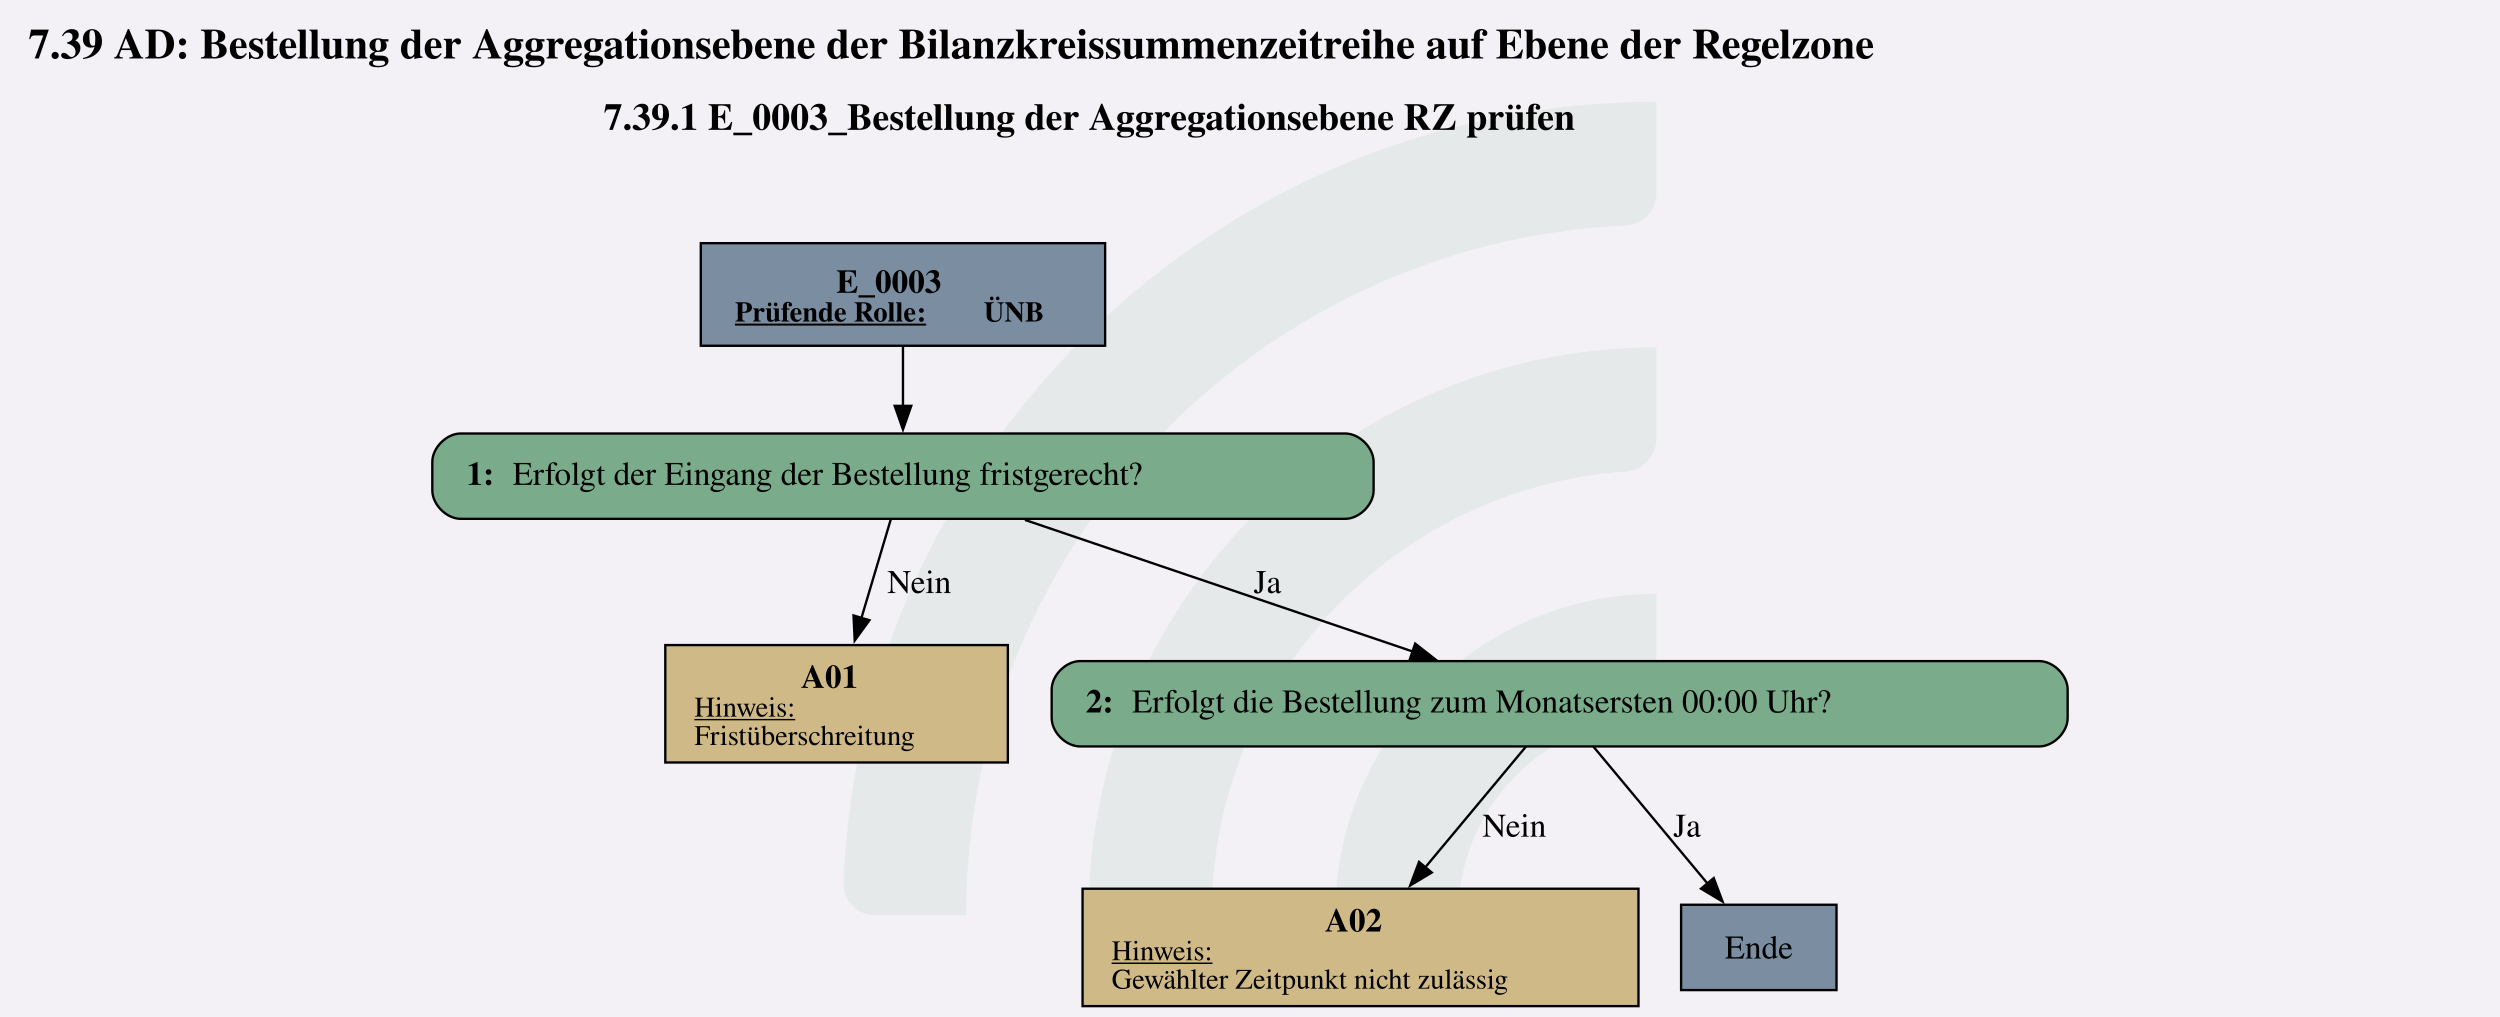
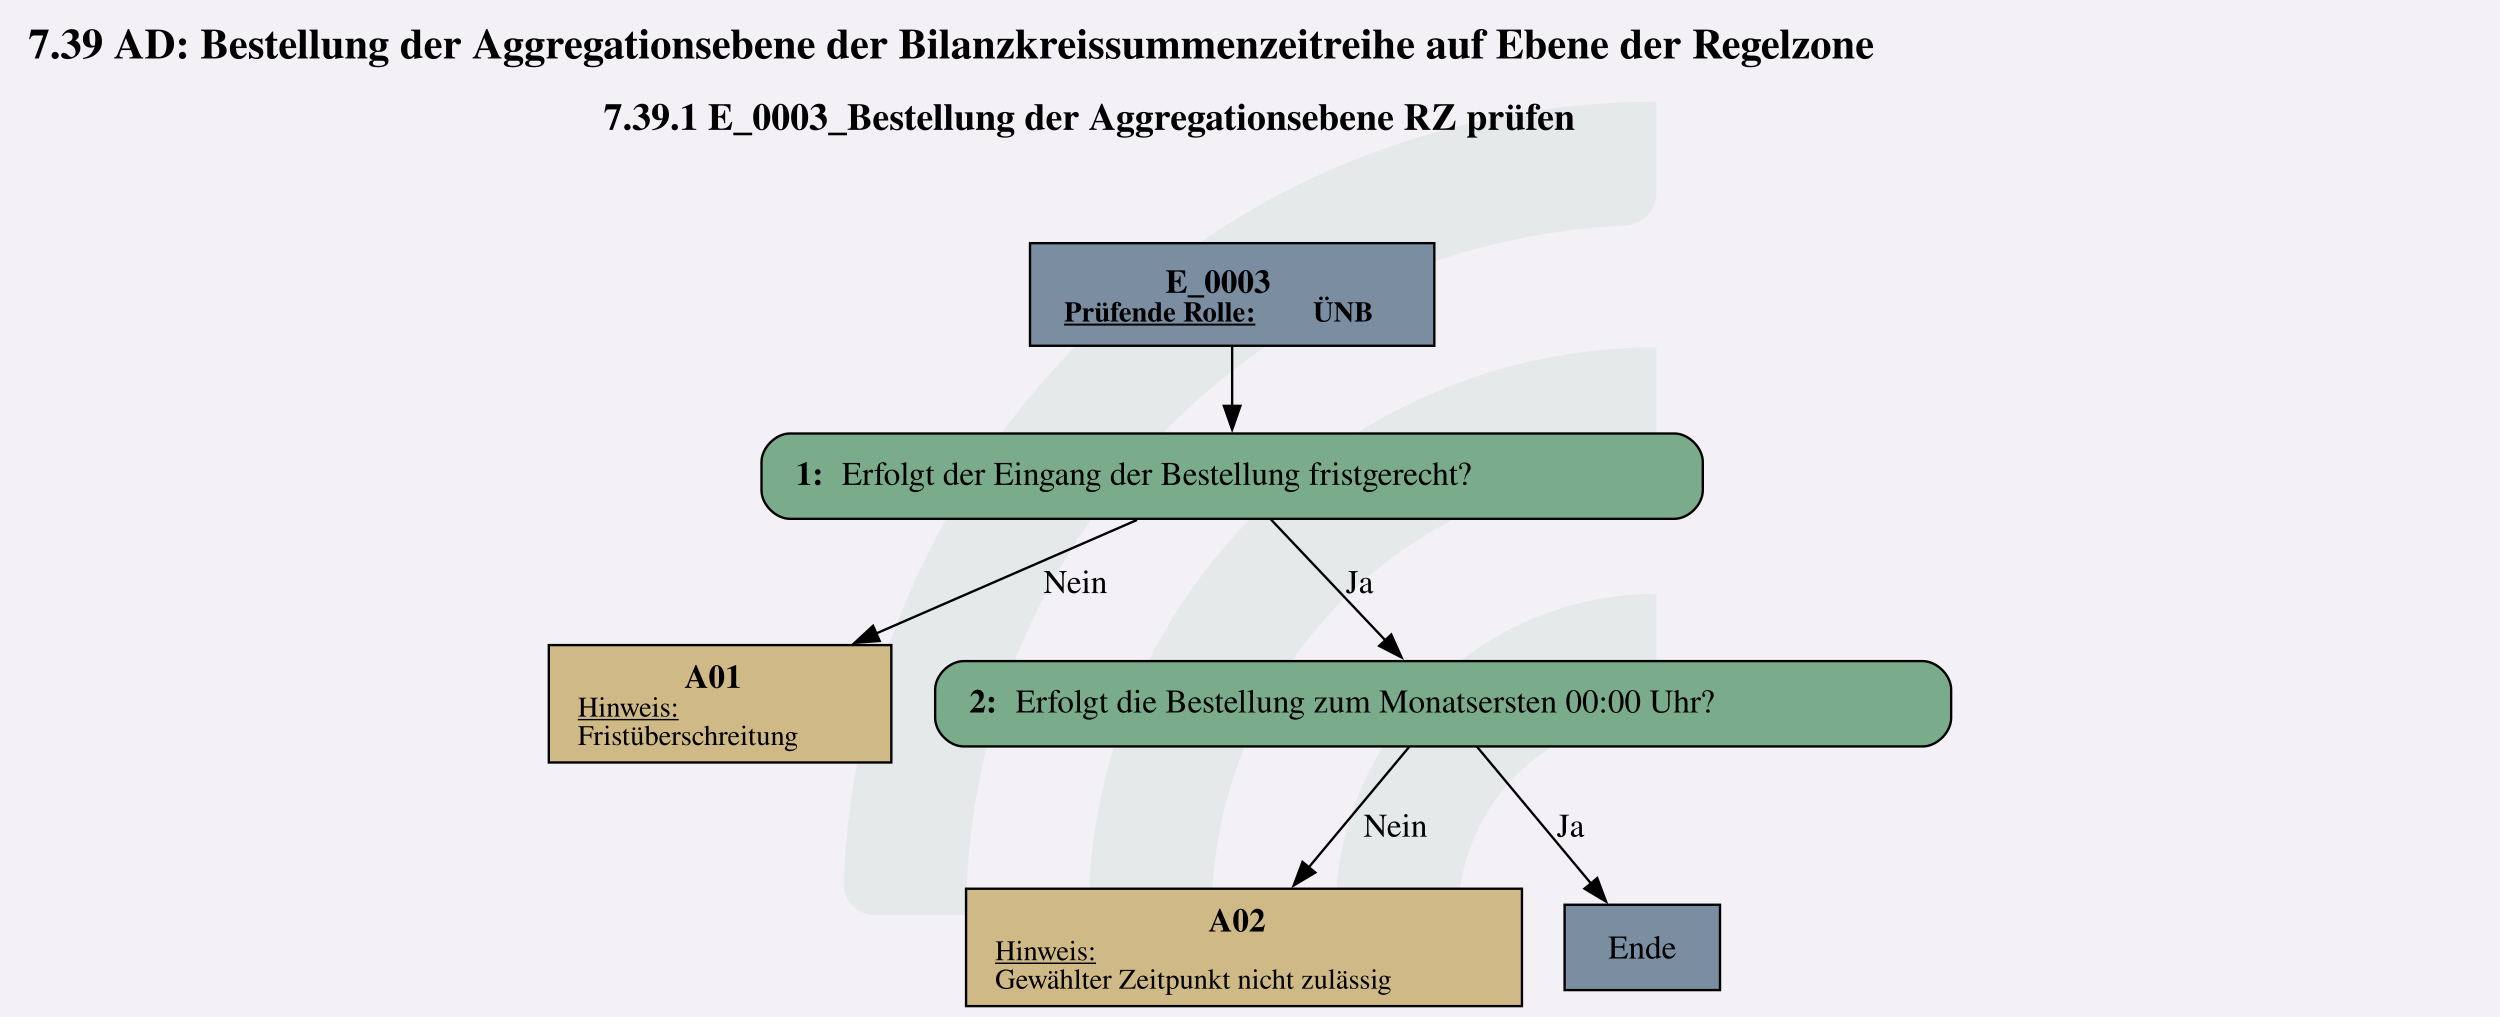
<svg xmlns="http://www.w3.org/2000/svg" version="1.1" width="236.0px" viewBox="0 0 236.0 96.0" height="96.0px">
  <g>
    <svg version="1.1" width="236.0px" viewBox="0 0 236.0 96.0" height="96.0px">
      <polygon fill="#f3f1f6" points="0,0 236.0,0 236.0,96.0 0,96.0" />
      <g>
        <g transform="translate(79.62848, 9.6) scale(1 1) translate(0, 0) scale(0.4341711 0.4341711) ">
          <defs id="defs2">
            <clipPath clipPathUnits="userSpaceOnUse" id="clipPath23">
              <path d="M 0,568.156 H 579.236 V 0 H 0 Z" id="path21" />
            </clipPath>
          </defs>
          <g id="layer1" transform="translate(-16.54194,-55.30527)">
            <g id="g19" clip-path="url(#clipPath23)" transform="matrix(0.3527778,0,0,-0.3527778,0.01017023,243.7368)" style="opacity:0.2">
              <g id="g25" transform="translate(122.444,32.7195)">
                <path d="m 0,0 h -56.104 c -11,0 -19.898,9.123 -19.463,20.115 10.594,267.191 231.277,481.302 501.029,481.302 v -56.02 c 0,-10.98 -8.688,-19.892 -19.658,-20.393 C 180.29,414.697 0,228.005 0,0" style="fill:#6ead83;fill-opacity:0.5;fill-rule:nonzero;stroke:none" id="path27" />
              </g>
              <g id="g29" transform="translate(273.7828,32.7195)">
                <path d="m 0,0 h -55.926 c -11.228,0 -20.091,9.482 -19.435,20.69 10.744,183.439 163.389,329.388 349.485,329.388 v -56.263 c 0,-10.709 -8.273,-19.617 -18.957,-20.35 C 112.819,263.696 0,144.774 0,0" style="fill:#6ead83;fill-opacity:0.5;fill-rule:nonzero;stroke:none" id="path31" />
              </g>
              <g id="g33" transform="translate(425.7667,32.7195)">
                <path d="m 0,0 h -55.445 c -11.653,0 -20.604,10.17 -19.334,21.753 10.866,99.032 95.031,176.341 196.919,176.341 v -57.011 c 0,-10.046 -7.283,-18.755 -17.229,-20.165 C 45.688,112.522 0,61.497 0,0" style="fill:#6ead83;fill-opacity:0.5;fill-rule:nonzero;stroke:none" id="path35" />
              </g>
            </g>
          </g>
        </g>
        <svg width="177pt" height="72pt" viewBox="0.00 0.00 177.47 72.00">
          <g id="graph0" class="graph" transform="scale(0.168295 0.168295) rotate(0) translate(4 423.82)">
            <text text-anchor="start" x="8" y="-399.72" font-family="Times,serif" font-weight="bold" font-size="18.00">7.39 AD: Bestellung der Aggregationsebene der Bilanzkreissummenzeitreihe auf Ebene der Regelzone</text>
            <text text-anchor="start" x="250.62" y="-369.62" font-family="Times,serif" font-weight="bold" font-size="16.00">7.39.1 E_0003_Bestellung der Aggregationsebene RZ prüfen</text>
            <g id="node1" class="node">
-               <polygon fill="#7a8da1" stroke="black" points="462.15,-321.82 291.6,-321.82 291.6,-278.54 462.15,-278.54 462.15,-321.82" />
-               <text text-anchor="start" x="348.75" y="-300.88" font-family="Times,serif" font-weight="bold" font-size="14.00">E_0003</text>
-               <text text-anchor="start" x="306" y="-288.78" font-family="Times,serif" font-weight="bold" text-decoration="underline" font-size="12.00">Prüfende Rolle:</text>
-               <text text-anchor="start" x="411" y="-288.78" font-family="Times,serif" font-weight="bold" font-size="12.00"> ÜNB</text>
+               <polygon fill="#7a8da1" stroke="black" points="601.01,-321.82 430.46,-321.82 430.46,-278.54 601.01,-278.54 601.01,-321.82" />
+               <text text-anchor="start" x="487.61" y="-300.88" font-family="Times,serif" font-weight="bold" font-size="14.00">E_0003</text>
+               <text text-anchor="start" x="444.86" y="-288.78" font-family="Times,serif" font-weight="bold" text-decoration="underline" font-size="12.00">Prüfende Rolle:</text>
+               <text text-anchor="start" x="549.86" y="-288.78" font-family="Times,serif" font-weight="bold" font-size="12.00"> ÜNB</text>
            </g>
            <g id="node2" class="node">
-               <path fill="#7aab8a" stroke="black" d="M563.4,-241.54C563.4,-241.54 190.35,-241.54 190.35,-241.54 184.35,-241.54 178.35,-235.54 178.35,-229.54 178.35,-229.54 178.35,-217.54 178.35,-217.54 178.35,-211.54 184.35,-205.54 190.35,-205.54 190.35,-205.54 563.4,-205.54 563.4,-205.54 569.4,-205.54 575.4,-211.54 575.4,-217.54 575.4,-217.54 575.4,-229.54 575.4,-229.54 575.4,-235.54 569.4,-241.54 563.4,-241.54" />
-               <text text-anchor="start" x="192.75" y="-219.86" font-family="Times,serif" font-weight="bold" font-size="14.00">1: </text>
-               <text text-anchor="start" x="212.25" y="-219.86" font-family="Times,serif" font-size="14.00">Erfolgt der Eingang der Bestellung fristgerecht?</text>
+               <path fill="#7aab8a" stroke="black" d="M702.26,-241.54C702.26,-241.54 329.21,-241.54 329.21,-241.54 323.21,-241.54 317.21,-235.54 317.21,-229.54 317.21,-229.54 317.21,-217.54 317.21,-217.54 317.21,-211.54 323.21,-205.54 329.21,-205.54 329.21,-205.54 702.26,-205.54 702.26,-205.54 708.26,-205.54 714.26,-211.54 714.26,-217.54 714.26,-217.54 714.26,-229.54 714.26,-229.54 714.26,-235.54 708.26,-241.54 702.26,-241.54" />
+               <text text-anchor="start" x="331.61" y="-219.86" font-family="Times,serif" font-weight="bold" font-size="14.00">1: </text>
+               <text text-anchor="start" x="351.11" y="-219.86" font-family="Times,serif" font-size="14.00">Erfolgt der Eingang der Bestellung fristgerecht?</text>
            </g>
            <g id="edge1" class="edge">
-               <path fill="none" stroke="black" d="M376.88,-278.39C376.88,-270.53 376.88,-261.45 376.88,-253.01" />
-               <polygon fill="black" stroke="black" points="380.38,-253.21 376.88,-243.21 373.38,-253.21 380.38,-253.21" />
+               <path fill="none" stroke="black" d="M515.73,-278.39C515.73,-270.53 515.73,-261.45 515.73,-253.01" />
+               <polygon fill="black" stroke="black" points="519.23,-253.21 515.73,-243.21 512.23,-253.21 519.23,-253.21" />
            </g>
            <g id="node3" class="node">
-               <polygon fill="#cfb986" stroke="black" points="421.12,-152.29 276.63,-152.29 276.63,-102.77 421.12,-102.77 421.12,-152.29" />
-               <text text-anchor="start" x="333.88" y="-134.23" font-family="Times,serif" font-weight="bold" font-size="14.00">A01</text>
-               <text text-anchor="start" x="288.88" y="-122.13" font-family="Times,serif" text-decoration="underline" font-size="12.00">Hinweis:</text>
-               <text text-anchor="start" x="288.88" y="-110.13" font-family="Times,serif" font-size="12.00">Fristüberschreitung</text>
+               <polygon fill="#cfb986" stroke="black" points="371.97,-152.29 227.49,-152.29 227.49,-102.77 371.97,-102.77 371.97,-152.29" />
+               <text text-anchor="start" x="284.73" y="-134.23" font-family="Times,serif" font-weight="bold" font-size="14.00">A01</text>
+               <text text-anchor="start" x="239.73" y="-122.13" font-family="Times,serif" text-decoration="underline" font-size="12.00">Hinweis:</text>
+               <text text-anchor="start" x="239.73" y="-110.13" font-family="Times,serif" font-size="12.00">Fristüberschreitung</text>
            </g>
            <g id="edge2" class="edge">
-               <path fill="none" stroke="black" d="M371.74,-205.3C368.28,-193.67 363.58,-177.91 359.35,-163.7" />
-               <polygon fill="black" stroke="black" points="362.73,-162.78 356.52,-154.19 356.02,-164.78 362.73,-162.78" />
-               <text text-anchor="middle" x="383.75" y="-174.24" font-family="Times,serif" font-size="14.00">Nein</text>
+               <path fill="none" stroke="black" d="M475.61,-205.08C444.74,-191.64 401.43,-172.79 365.51,-157.16" />
+               <polygon fill="black" stroke="black" points="367.06,-154.02 356.5,-153.24 364.27,-160.44 367.06,-154.02" />
+               <text text-anchor="middle" x="449.61" y="-174.24" font-family="Times,serif" font-size="14.00">Nein</text>
            </g>
            <g id="node4" class="node">
-               <path fill="#7aab8a" stroke="black" d="M856.15,-145.53C856.15,-145.53 451.6,-145.53 451.6,-145.53 445.6,-145.53 439.6,-139.53 439.6,-133.53 439.6,-133.53 439.6,-121.53 439.6,-121.53 439.6,-115.53 445.6,-109.53 451.6,-109.53 451.6,-109.53 856.15,-109.53 856.15,-109.53 862.15,-109.53 868.15,-115.53 868.15,-121.53 868.15,-121.53 868.15,-133.53 868.15,-133.53 868.15,-139.53 862.15,-145.53 856.15,-145.53" />
-               <text text-anchor="start" x="454" y="-123.86" font-family="Times,serif" font-weight="bold" font-size="14.00">2: </text>
-               <text text-anchor="start" x="473.5" y="-123.86" font-family="Times,serif" font-size="14.00">Erfolgt die Bestellung zum Monatsersten 00:00 Uhr?</text>
+               <path fill="#7aab8a" stroke="black" d="M807.01,-145.53C807.01,-145.53 402.46,-145.53 402.46,-145.53 396.46,-145.53 390.46,-139.53 390.46,-133.53 390.46,-133.53 390.46,-121.53 390.46,-121.53 390.46,-115.53 396.46,-109.53 402.46,-109.53 402.46,-109.53 807.01,-109.53 807.01,-109.53 813.01,-109.53 819.01,-115.53 819.01,-121.53 819.01,-121.53 819.01,-133.53 819.01,-133.53 819.01,-139.53 813.01,-145.53 807.01,-145.53" />
+               <text text-anchor="start" x="404.86" y="-123.86" font-family="Times,serif" font-weight="bold" font-size="14.00">2: </text>
+               <text text-anchor="start" x="424.36" y="-123.86" font-family="Times,serif" font-size="14.00">Erfolgt die Bestellung zum Monatsersten 00:00 Uhr?</text>
            </g>
            <g id="edge3" class="edge">
-               <path fill="none" stroke="black" d="M428.33,-205.08C474.58,-189.38 542.62,-166.29 591.87,-149.58" />
-               <polygon fill="black" stroke="black" points="592.92,-152.91 601.26,-146.39 590.67,-146.28 592.92,-152.91" />
-               <text text-anchor="middle" x="530.62" y="-174.24" font-family="Times,serif" font-size="14.00">Ja</text>
+               <path fill="none" stroke="black" d="M532.06,-205.3C545.65,-190.94 565.19,-170.3 580.59,-154.03" />
+               <polygon fill="black" stroke="black" points="582.84,-156.75 587.17,-147.08 577.75,-151.94 582.84,-156.75" />
+               <text text-anchor="middle" x="569.48" y="-174.24" font-family="Times,serif" font-size="14.00">Ja</text>
            </g>
            <g id="node5" class="node">
-               <polygon fill="#cfb986" stroke="black" points="687.12,-49.52 452.63,-49.52 452.63,0 687.12,0 687.12,-49.52" />
-               <text text-anchor="start" x="554.88" y="-31.46" font-family="Times,serif" font-weight="bold" font-size="14.00">A02</text>
-               <text text-anchor="start" x="464.88" y="-19.36" font-family="Times,serif" text-decoration="underline" font-size="12.00">Hinweis:</text>
-               <text text-anchor="start" x="464.88" y="-7.36" font-family="Times,serif" font-size="12.00">Gewählter Zeitpunkt nicht zulässig</text>
+               <polygon fill="#cfb986" stroke="black" points="637.97,-49.52 403.49,-49.52 403.49,0 637.97,0 637.97,-49.52" />
+               <text text-anchor="start" x="505.73" y="-31.46" font-family="Times,serif" font-weight="bold" font-size="14.00">A02</text>
+               <text text-anchor="start" x="415.73" y="-19.36" font-family="Times,serif" text-decoration="underline" font-size="12.00">Hinweis:</text>
+               <text text-anchor="start" x="415.73" y="-7.36" font-family="Times,serif" font-size="12.00">Gewählter Zeitpunkt nicht zulässig</text>
            </g>
            <g id="edge4" class="edge">
-               <path fill="none" stroke="black" d="M639.63,-109.44C627.99,-95.47 611.2,-75.34 597.01,-58.32" />
-               <polygon fill="black" stroke="black" points="599.93,-56.35 590.84,-50.91 594.56,-60.83 599.93,-56.35" />
-               <text text-anchor="middle" x="634.75" y="-71.47" font-family="Times,serif" font-size="14.00">Nein</text>
+               <path fill="none" stroke="black" d="M590.48,-109.44C578.84,-95.47 562.06,-75.34 547.87,-58.32" />
+               <polygon fill="black" stroke="black" points="550.79,-56.35 541.7,-50.91 545.41,-60.83 550.79,-56.35" />
+               <text text-anchor="middle" x="584.61" y="-71.47" font-family="Times,serif" font-size="14.00">Nein</text>
            </g>
            <g id="node6" class="node">
-               <polygon fill="#7a8da1" stroke="black" points="770.65,-42.76 705.1,-42.76 705.1,-6.76 770.65,-6.76 770.65,-42.76" />
-               <text text-anchor="middle" x="737.88" y="-20.08" font-family="Times,serif" font-size="14.00">Ende</text>
+               <polygon fill="#7a8da1" stroke="black" points="721.51,-42.76 655.96,-42.76 655.96,-6.76 721.51,-6.76 721.51,-42.76" />
+               <text text-anchor="middle" x="688.73" y="-20.08" font-family="Times,serif" font-size="14.00">Ende</text>
            </g>
            <g id="edge5" class="edge">
-               <path fill="none" stroke="black" d="M668.12,-109.44C681.4,-93.51 701.37,-69.56 716.54,-51.35" />
-               <polygon fill="black" stroke="black" points="718.87,-54.02 722.59,-44.1 713.5,-49.54 718.87,-54.02" />
-               <text text-anchor="middle" x="707.62" y="-71.47" font-family="Times,serif" font-size="14.00">Ja</text>
+               <path fill="none" stroke="black" d="M618.98,-109.44C632.26,-93.51 652.22,-69.56 667.4,-51.35" />
+               <polygon fill="black" stroke="black" points="669.73,-54.02 673.44,-44.1 664.35,-49.54 669.73,-54.02" />
+               <text text-anchor="middle" x="658.48" y="-71.47" font-family="Times,serif" font-size="14.00">Ja</text>
            </g>
          </g>
        </svg>
      </g>
    </svg>
  </g>
</svg>
